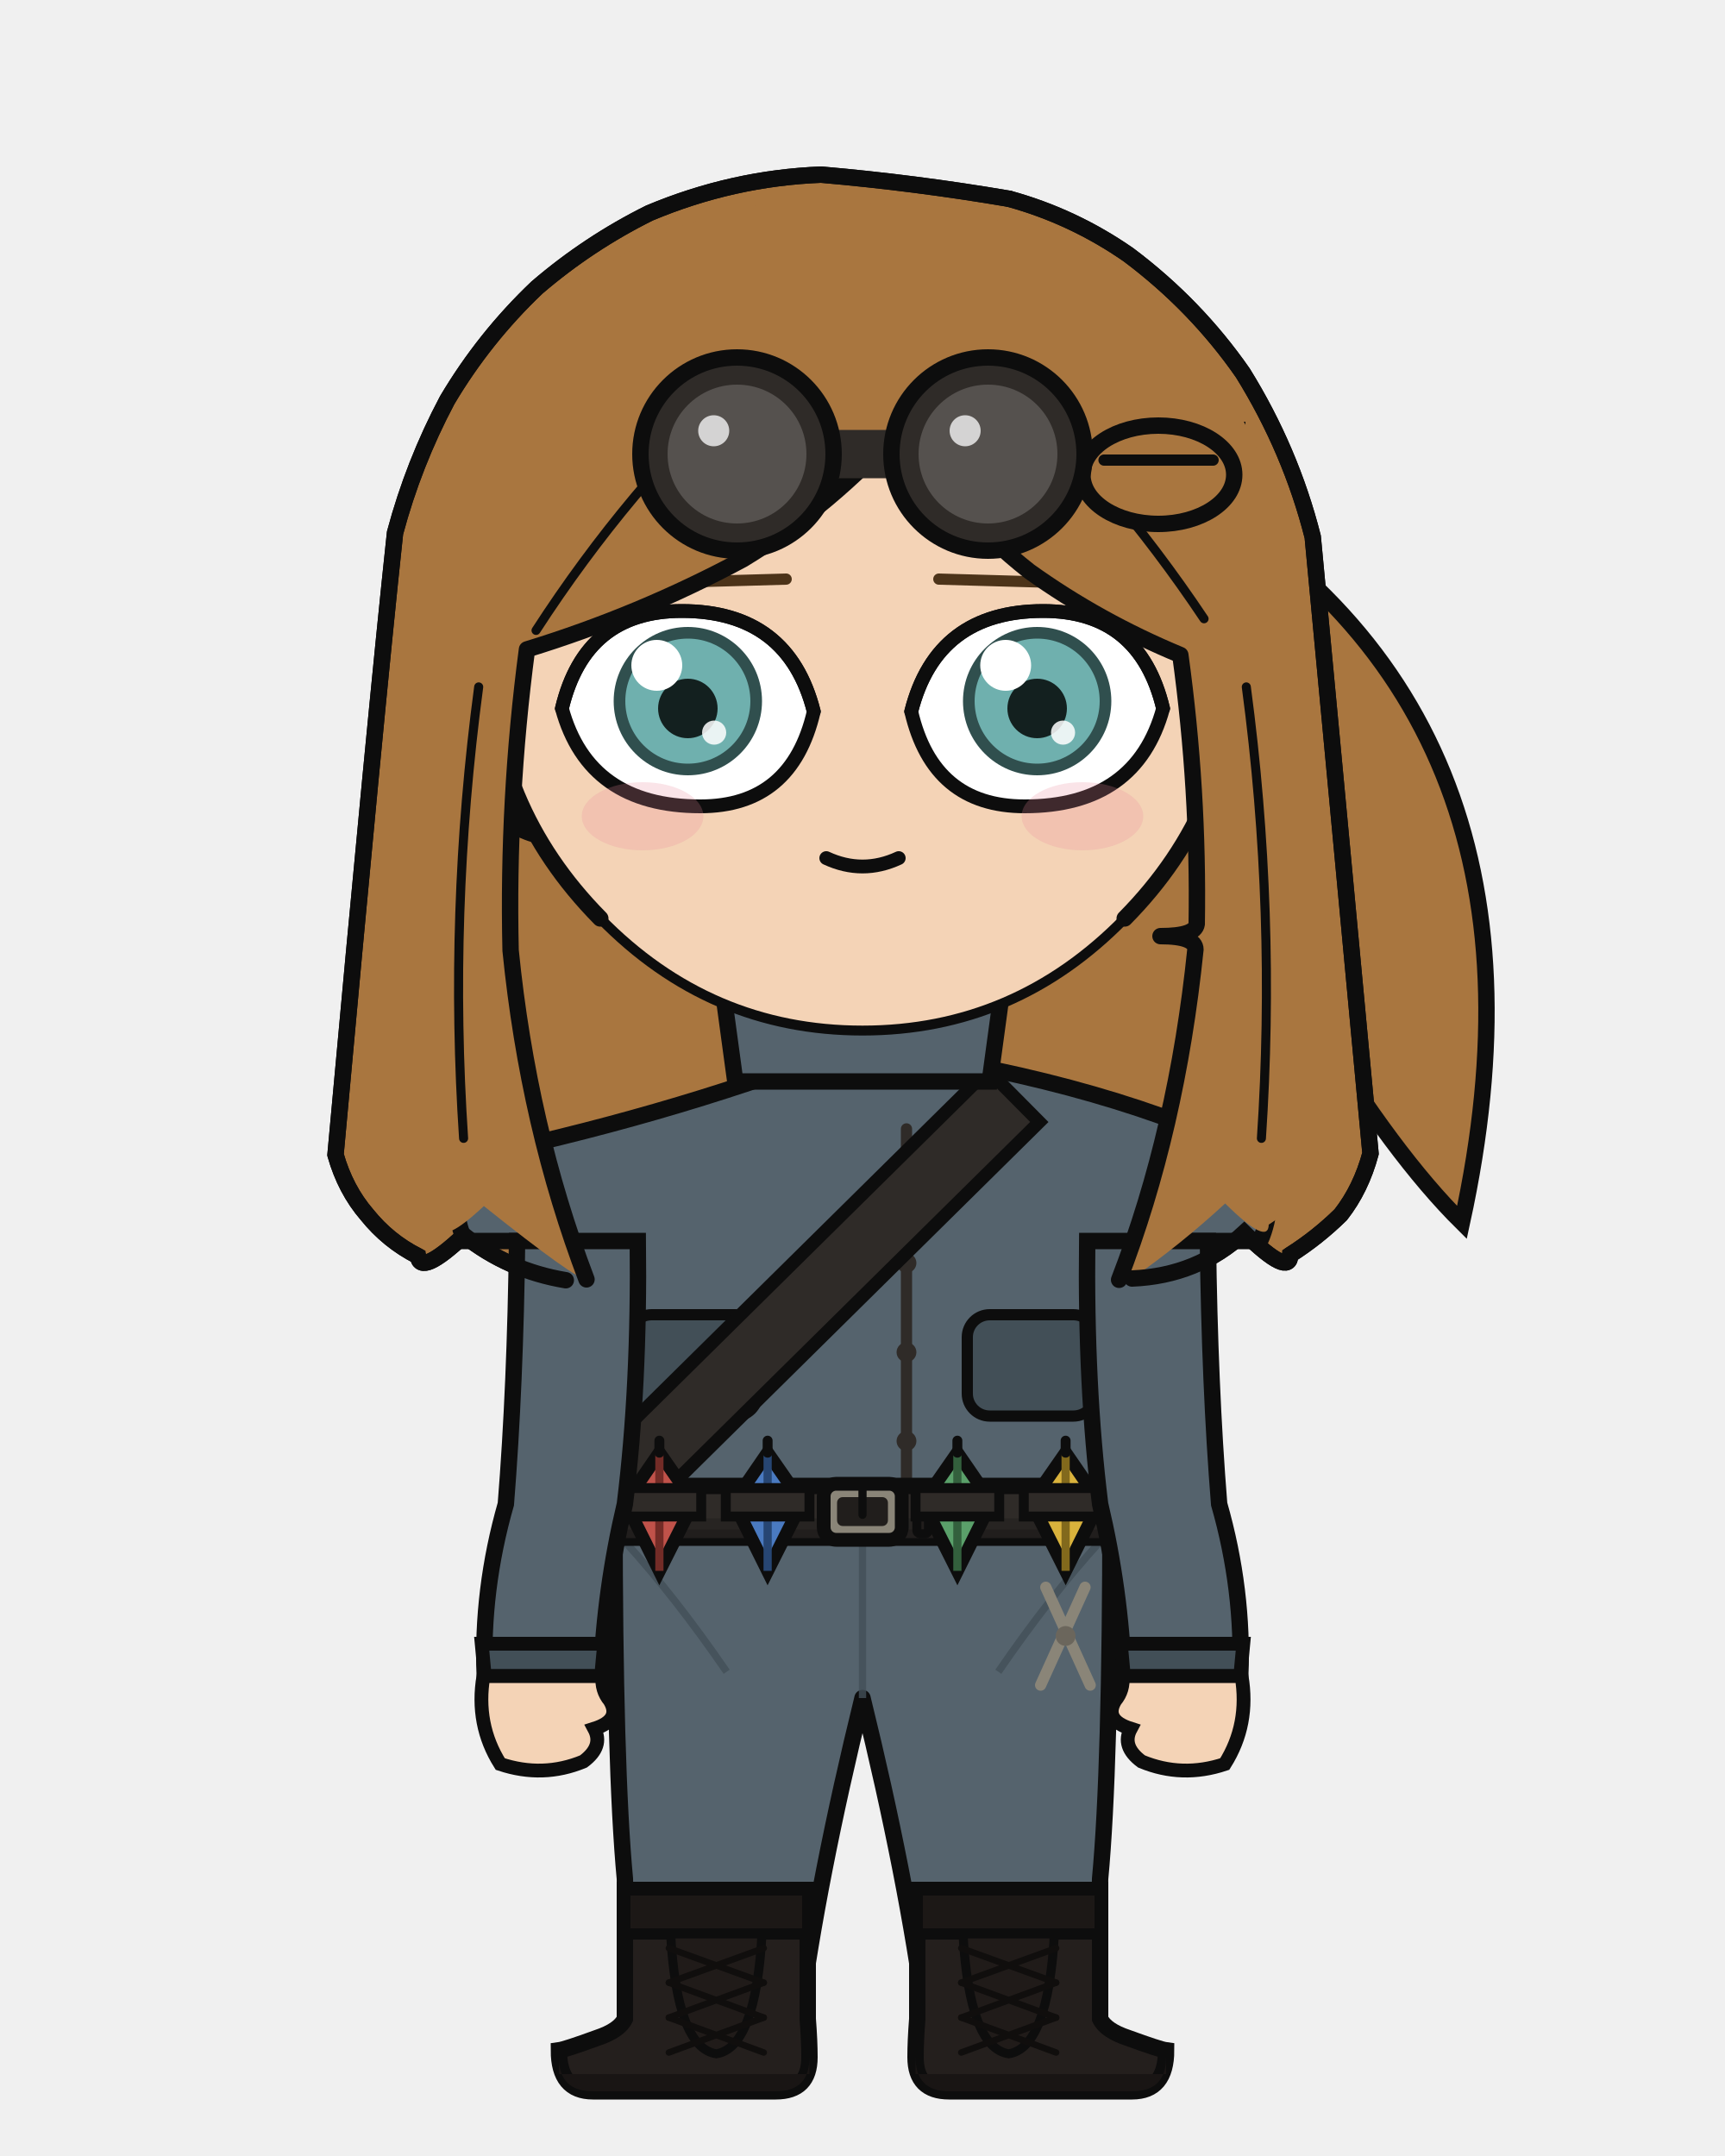
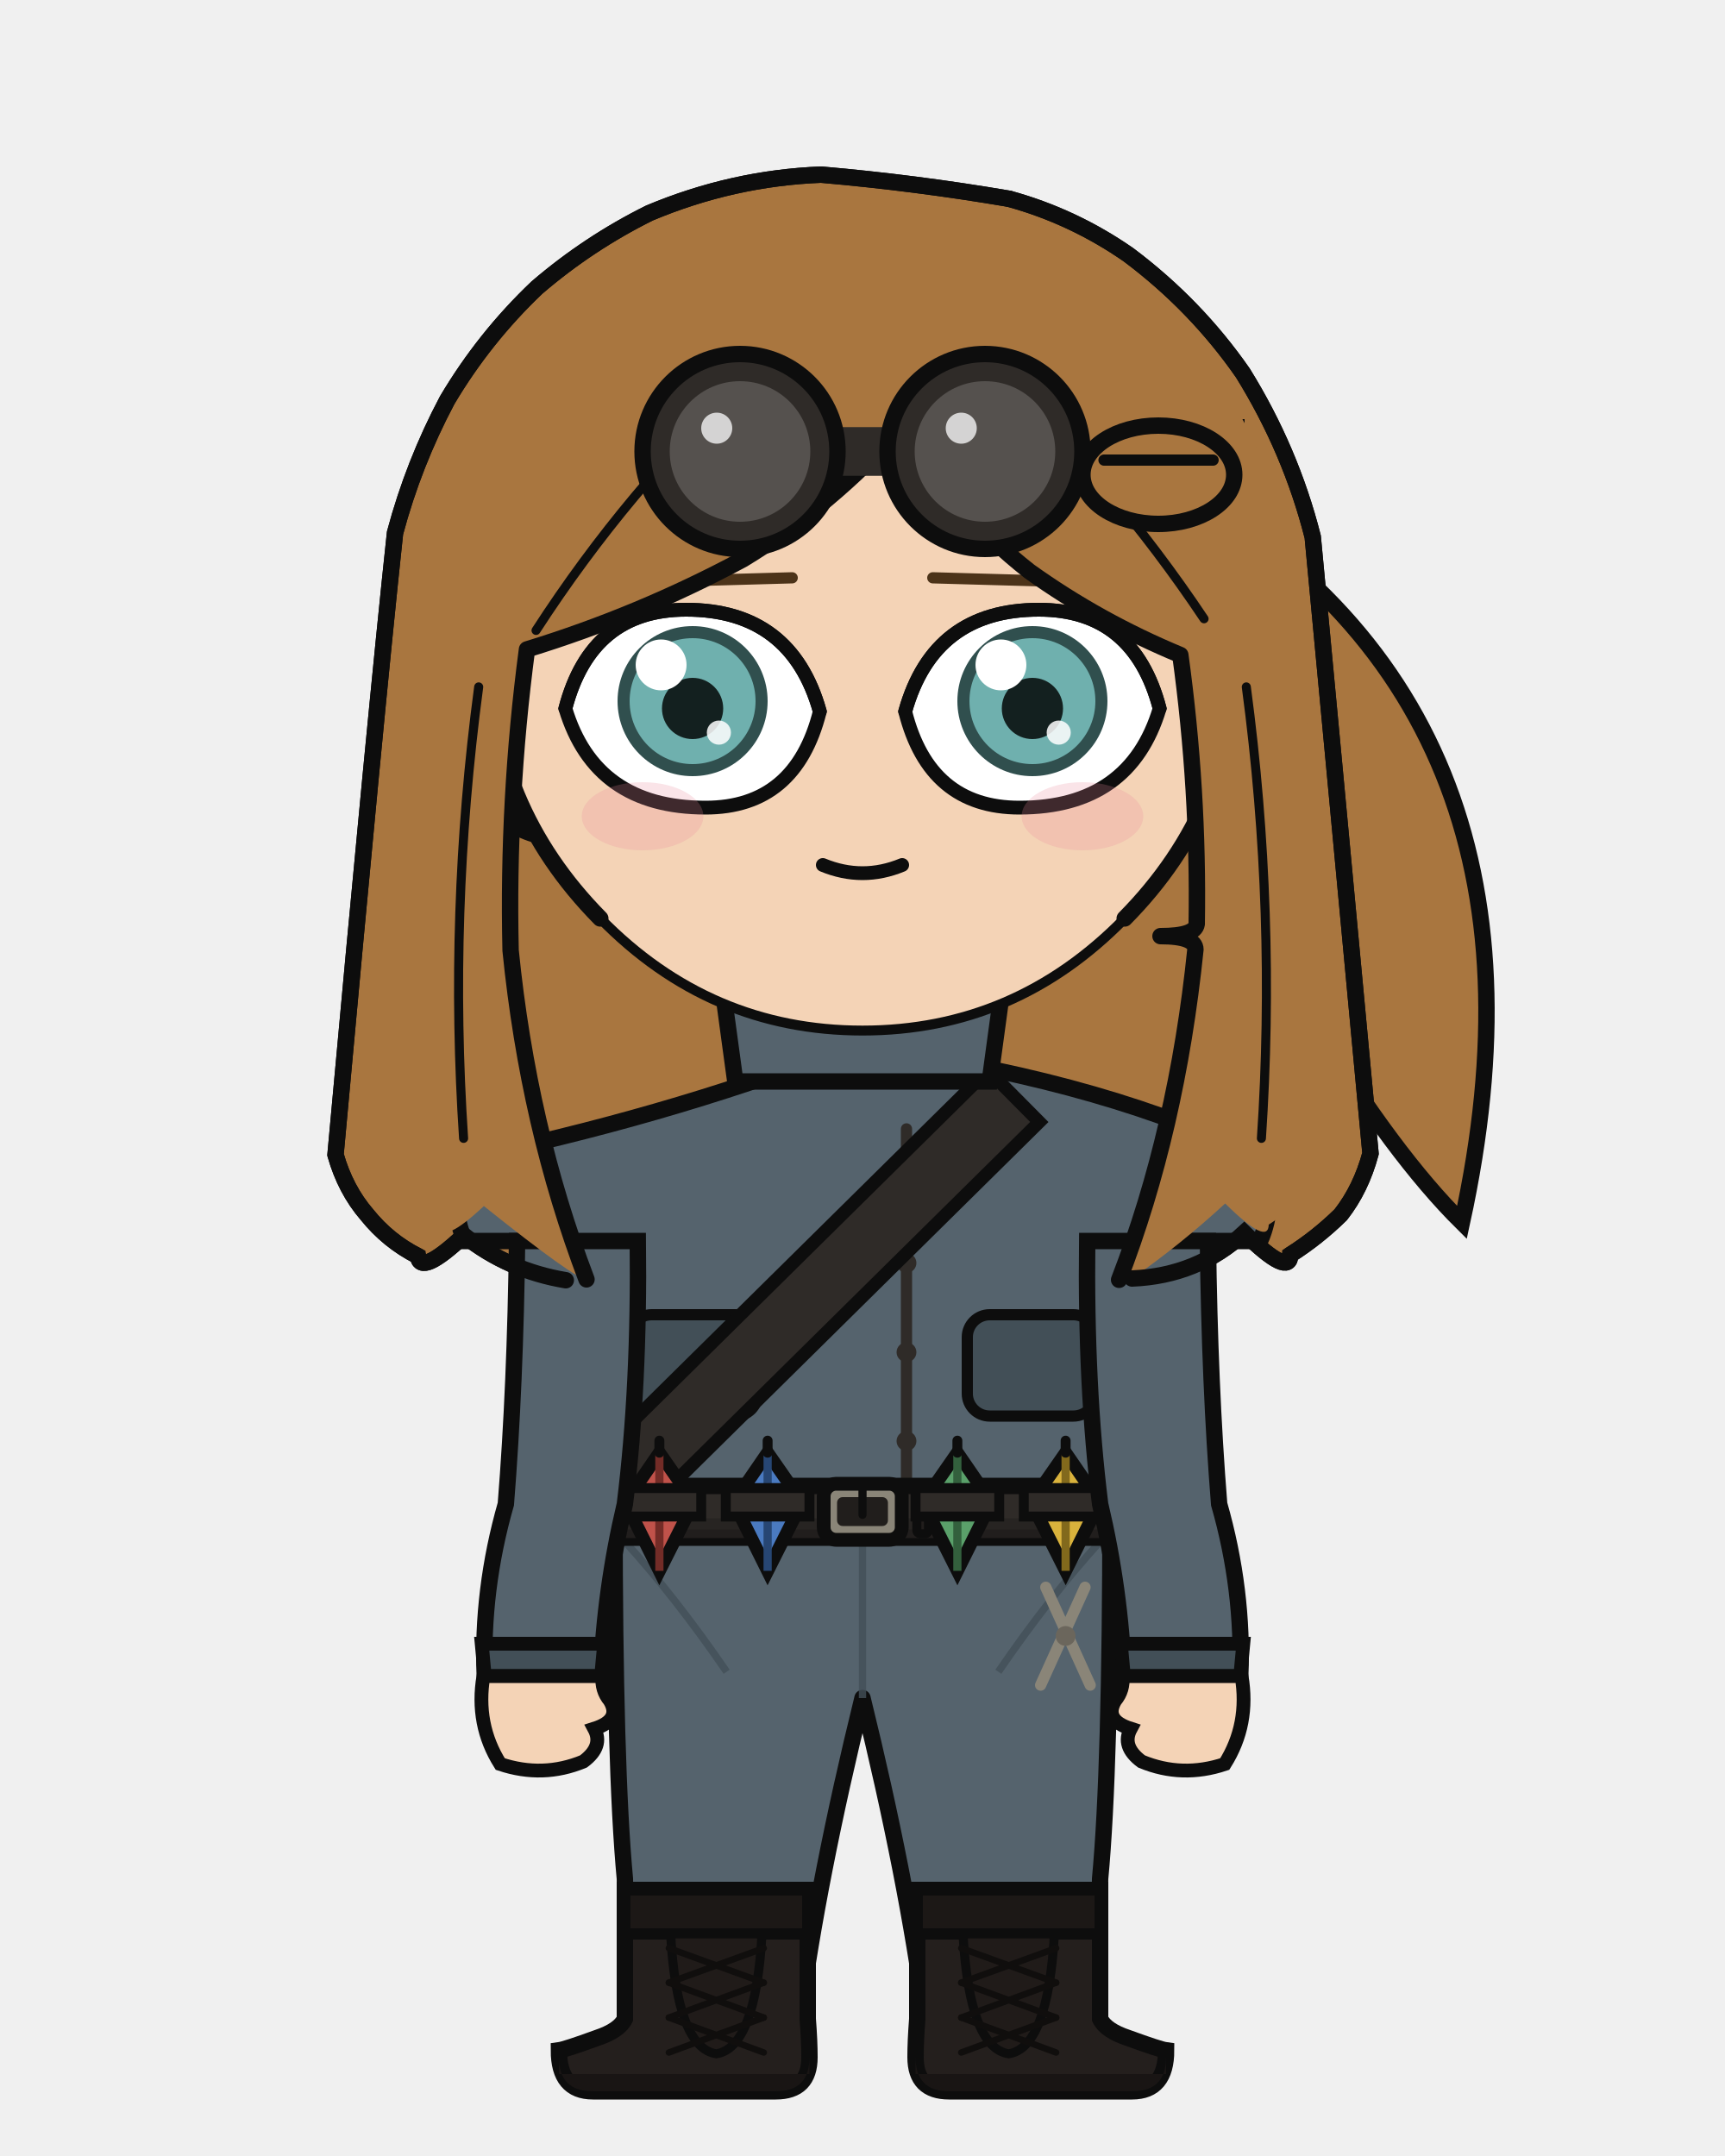
<svg xmlns="http://www.w3.org/2000/svg" width="400" height="500" viewBox="0 0 400 500">
  <defs>
    <clipPath id="hair-front">
      <path d="M 136.0 296.7 Q 122.5 261.2 118.4 220.4 Q 117.6 185.4 122.2 150.6 Q 148.3 142.6 172.3 129.7 Q 192.7 117.3 209.1 98.9 Q 220.9 118.5 238.7 132.5 Q 254.9 144.1 273.7 151.9 Q 278.0 183.2 277.5 214.3 Q 277.1 217.1 269.1 217.1 Q 277.2 217.1 277.2 220.2 Q 272.9 262.1 259.5 296.8 Q 261.0 296.7 262.5 296.5 Q 273.8 288.6 284.1 279.1 Q 294.1 289.0 294.2 284.0 Q 300.2 280.1 305.3 275.1 Q 309.9 269.4 311.9 261.7 Q 302.8 164.0 299.2 125.8 Q 294.3 106.7 283.8 89.7 Q 273.4 74.7 258.6 63.6 Q 246.5 55.2 232.3 51.3 Q 211.7 47.8 190.9 46.0 Q 171.4 46.7 153.1 54.4 Q 139.7 61.1 128.3 70.9 Q 116.6 81.9 108.5 95.6 Q 101.1 109.6 97.0 124.9 Q 92.7 164.7 84.0 261.9 Q 86.1 269.6 90.8 275.2 Q 95.5 281.0 102.1 284.3 Q 102.6 288.7 112.2 279.7 Q 133.6 296.8 136.0 296.7 Z" />
    </clipPath>
  </defs>
  <path d="M 268.6 110.1 Q 365.5 162.1 339.0 283.5 Q 307.5 252.3 265.0 162.1 Z" fill="#a9763f" stroke="#0d0d0d" stroke-width="3.8" />
  <path d="M 131.2 296.9 Q 117.9 294.7 107.6 286.5 Q 97.5 296.0 96.9 291.3 Q 90.0 287.8 85.1 281.7 Q 80.1 275.9 77.8 267.8 Q 87.1 165.5 91.6 123.6 Q 95.9 107.5 103.7 92.8 Q 112.3 78.3 124.5 66.7 Q 136.5 56.4 150.6 49.4 Q 169.9 41.3 190.4 40.5 Q 212.3 42.4 234.0 46.1 Q 248.9 50.2 261.7 59.1 Q 277.3 70.8 288.2 86.5 Q 299.3 104.4 304.4 124.5 Q 308.2 164.7 317.8 267.5 Q 315.6 275.7 310.9 281.7 Q 305.5 287.0 299.2 291.0 Q 299.1 296.3 288.5 285.9 Q 277.7 295.9 262.5 296.5 Q 196.8 311.0 131.2 296.9 Z" fill="#a9763f" />
  <path d="M 131.2 296.9 Q 117.9 294.7 107.6 286.5 Q 97.5 296.0 96.9 291.3 Q 90.0 287.8 85.1 281.7 Q 80.1 275.9 77.8 267.8 Q 87.1 165.5 91.6 123.6 Q 95.9 107.5 103.7 92.8 Q 112.3 78.3 124.5 66.7 Q 136.5 56.4 150.6 49.4 Q 169.9 41.3 190.4 40.5 Q 212.3 42.4 234.0 46.1 Q 248.9 50.2 261.7 59.1 Q 277.3 70.8 288.2 86.5 Q 299.3 104.4 304.4 124.5 Q 308.2 164.7 317.8 267.5 Q 315.6 275.7 310.9 281.7 Q 305.5 287.0 299.2 291.0 Q 299.1 296.3 288.5 285.9 Q 277.7 295.9 262.5 296.5 Q 196.8 311.0 131.2 296.9 Z" fill="none" stroke="#0d0d0d" stroke-width="3.8" stroke-linecap="round" stroke-linejoin="round" />
  <rect x="179.8" y="225.4" width="40.3" height="40.5" rx="14.1" fill="#f4d3b6" />
  <line x1="179.8" y1="225.4" x2="179.8" y2="265.9" stroke="#0d0d0d" stroke-width="3.8" />
  <line x1="220.2" y1="225.4" x2="220.2" y2="265.9" stroke="#0d0d0d" stroke-width="3.8" />
  <path d="M 142.5 350.6 L 257.5 350.6 Q 257.5 410.2 255.1 435.7 Q 255.0 447.1 253.2 468.2 L 214.6 468.2 Q 210.3 435.7 200.0 393.8 Q 189.7 435.7 185.4 468.2 L 146.8 468.2 Q 145.0 447.1 144.9 435.7 Q 142.5 410.2 142.5 350.6 Z" fill="#55636d" stroke="#0d0d0d" stroke-width="3.8" stroke-linejoin="round" />
  <line x1="200.0" y1="355.8" x2="200.0" y2="393.8" stroke="#424f57" stroke-width="1.7" opacity="0.8" />
  <path d="M 144.9 357.5 Q 156.7 370.5 168.5 387.7" fill="none" stroke="#424f57" stroke-width="1.7" opacity="0.8" />
  <path d="M 255.1 357.5 Q 243.3 370.5 231.5 387.7" fill="none" stroke="#424f57" stroke-width="1.7" opacity="0.8" />
  <path d="M 187.3 438.3 L 187.3 468.2 Q 187.7 473.3 187.7 477.1 Q 187.7 485.0 179.9 485.0 L 137.5 485.0 Q 129.6 485.0 129.6 475.5 Q 131.1 475.3 138.5 472.6 Q 143.6 470.9 144.9 468.2 L 144.9 438.3 Z" fill="#241f1d" stroke="#0d0d0d" stroke-width="3.8" />
  <path d="M 187.7 481.0 L 129.6 481.0 L 129.6 477.1 Q 129.6 485.0 137.5 485.0 L 179.9 485.0 Q 187.7 485.0 187.7 477.1 Z" fill="#191514" />
  <rect x="144.9" y="438.3" width="42.4" height="10.2" fill="#1c1816" stroke="#0d0d0d" stroke-width="2.6" />
  <path d="M 155.5 448.5 L 176.7 448.5 Q 175.2 474.9 166.1 476.3 Q 157.0 474.9 155.5 448.5 Z" fill="#201b19" stroke="#0d0d0d" stroke-width="2.1" />
  <line x1="177.1" y1="451.8" x2="155.1" y2="459.8" stroke="#100e0d" stroke-width="1.5" stroke-linecap="round" />
  <line x1="155.1" y1="451.8" x2="177.1" y2="459.8" stroke="#100e0d" stroke-width="1.5" stroke-linecap="round" />
  <line x1="177.1" y1="459.8" x2="155.1" y2="467.9" stroke="#100e0d" stroke-width="1.5" stroke-linecap="round" />
  <line x1="155.1" y1="459.8" x2="177.1" y2="467.9" stroke="#100e0d" stroke-width="1.5" stroke-linecap="round" />
  <line x1="177.1" y1="467.9" x2="155.1" y2="476.0" stroke="#100e0d" stroke-width="1.5" stroke-linecap="round" />
  <line x1="155.1" y1="467.9" x2="177.1" y2="476.0" stroke="#100e0d" stroke-width="1.5" stroke-linecap="round" />
  <path d="M 212.7 438.3 L 212.7 468.2 Q 212.3 473.3 212.3 477.1 Q 212.3 485.0 220.1 485.0 L 262.5 485.0 Q 270.4 485.0 270.4 475.5 Q 268.9 475.3 261.5 472.6 Q 256.4 470.9 255.1 468.2 L 255.1 438.3 Z" fill="#241f1d" stroke="#0d0d0d" stroke-width="3.8" />
  <path d="M 212.3 481.0 L 270.4 481.0 L 270.4 477.1 Q 270.4 485.0 262.5 485.0 L 220.1 485.0 Q 212.3 485.0 212.3 477.1 Z" fill="#191514" />
  <rect x="212.7" y="438.3" width="42.4" height="10.2" fill="#1c1816" stroke="#0d0d0d" stroke-width="2.6" />
  <path d="M 223.3 448.5 L 244.5 448.5 Q 243.0 474.9 233.9 476.3 Q 224.8 474.9 223.3 448.5 Z" fill="#201b19" stroke="#0d0d0d" stroke-width="2.1" />
  <line x1="244.9" y1="451.8" x2="222.9" y2="459.8" stroke="#100e0d" stroke-width="1.5" stroke-linecap="round" />
  <line x1="222.9" y1="451.8" x2="244.9" y2="459.8" stroke="#100e0d" stroke-width="1.5" stroke-linecap="round" />
  <line x1="244.9" y1="459.8" x2="222.9" y2="467.9" stroke="#100e0d" stroke-width="1.5" stroke-linecap="round" />
  <line x1="222.9" y1="459.8" x2="244.9" y2="467.9" stroke="#100e0d" stroke-width="1.5" stroke-linecap="round" />
  <line x1="244.9" y1="467.9" x2="222.9" y2="476.0" stroke="#100e0d" stroke-width="1.5" stroke-linecap="round" />
  <line x1="222.9" y1="467.9" x2="244.9" y2="476.0" stroke="#100e0d" stroke-width="1.5" stroke-linecap="round" />
  <path d="M 194.4 243.7 Q 153.4 259.3 106.9 268.9 Q 104.1 279.3 107.8 287.8 L 122.9 287.8 Q 122.9 321.4 121.5 348.8 Q 120.8 349.8 120.8 350.6 L 279.2 350.6 Q 279.2 349.8 278.5 348.8 Q 277.1 321.4 277.1 287.8 L 292.2 287.8 Q 295.9 279.3 293.1 268.9 Q 257.7 251.3 205.6 243.7 L 200.0 249.4 Z" fill="#55636d" stroke="#0d0d0d" stroke-width="3.8" />
  <path d="M 210.2 261.8 L 210.2 344.6" fill="none" stroke="#2f2b28" stroke-width="2.6" stroke-linecap="round" />
  <circle cx="210.2" cy="272.2" r="2.3" fill="#2f2b28" />
  <circle cx="210.2" cy="292.9" r="2.3" fill="#2f2b28" />
  <circle cx="210.2" cy="313.6" r="2.3" fill="#2f2b28" />
  <circle cx="210.2" cy="334.2" r="2.3" fill="#2f2b28" />
  <rect x="145.9" y="304.9" width="29.8" height="23.5" rx="5.2" fill="#424f57" stroke="#0d0d0d" stroke-width="2.6" />
  <rect x="224.3" y="304.9" width="29.8" height="23.5" rx="5.2" fill="#424f57" stroke="#0d0d0d" stroke-width="2.6" />
  <path d="M 229.1 248.2 L 137.6 338.6 L 149.5 350.6 L 241.0 260.2 Z" fill="#2f2b28" stroke="#0d0d0d" stroke-width="3.0" />
  <rect x="119.2" y="344.6" width="161.6" height="12.0" rx="2.2" fill="#2f2b28" stroke="#0d0d0d" stroke-width="3.8" />
  <rect x="119.2" y="352.1" width="161.6" height="4.6" rx="2.2" fill="#262220" opacity="0.8" />
  <rect x="191.0" y="344.1" width="18.1" height="13.0" rx="2.9" fill="#8a8578" stroke="#0d0d0d" stroke-width="3.2" />
  <rect x="194.1" y="347.2" width="11.8" height="6.7" rx="1.3" fill="#211e1c" />
  <line x1="200.0" y1="344.1" x2="200.0" y2="351.3" stroke="#0d0d0d" stroke-width="1.9" stroke-linecap="round" />
  <rect x="212.6" y="345.6" width="2.7" height="10.1" rx="0.8" fill="#211e1c" stroke="#0d0d0d" stroke-width="2.1" />
  <path d="M 152.9 336.9 L 160.9 348.4 L 152.9 364.3 L 145.0 348.4 Z" fill="#c0524a" stroke="#0d0d0d" stroke-width="3.0" />
  <line x1="152.9" y1="336.9" x2="152.9" y2="364.3" stroke="#732c27" stroke-width="1.9" />
  <line x1="152.9" y1="334.1" x2="152.9" y2="336.9" stroke="#0d0d0d" stroke-width="2.3" stroke-linecap="round" />
  <rect x="143.2" y="345.1" width="19.4" height="6.6" fill="#2f2b28" stroke="#0d0d0d" stroke-width="2.3" />
  <path d="M 178.0 336.9 L 186.0 348.4 L 178.0 364.3 L 170.1 348.4 Z" fill="#4a7ac0" stroke="#0d0d0d" stroke-width="3.0" />
  <line x1="178.0" y1="336.9" x2="178.0" y2="364.3" stroke="#274673" stroke-width="1.9" />
  <line x1="178.0" y1="334.1" x2="178.0" y2="336.9" stroke="#0d0d0d" stroke-width="2.3" stroke-linecap="round" />
  <rect x="168.3" y="345.1" width="19.4" height="6.6" fill="#2f2b28" stroke="#0d0d0d" stroke-width="2.3" />
  <path d="M 222.0 336.9 L 229.9 348.4 L 222.0 364.3 L 214.0 348.4 Z" fill="#5aa06a" stroke="#0d0d0d" stroke-width="3.0" />
  <line x1="222.0" y1="336.9" x2="222.0" y2="364.3" stroke="#33603d" stroke-width="1.9" />
  <line x1="222.0" y1="334.1" x2="222.0" y2="336.9" stroke="#0d0d0d" stroke-width="2.3" stroke-linecap="round" />
  <rect x="212.3" y="345.1" width="19.4" height="6.6" fill="#2f2b28" stroke="#0d0d0d" stroke-width="2.3" />
  <path d="M 247.1 336.9 L 255.0 348.4 L 247.1 364.3 L 239.1 348.4 Z" fill="#d9b23c" stroke="#0d0d0d" stroke-width="3.0" />
  <line x1="247.1" y1="336.9" x2="247.1" y2="364.3" stroke="#82691c" stroke-width="1.9" />
  <line x1="247.1" y1="334.1" x2="247.1" y2="336.9" stroke="#0d0d0d" stroke-width="2.3" stroke-linecap="round" />
  <rect x="237.4" y="345.1" width="19.4" height="6.6" fill="#2f2b28" stroke="#0d0d0d" stroke-width="2.3" />
  <line x1="242.5" y1="368.1" x2="252.8" y2="390.8" stroke="#8a8578" stroke-width="2.6" stroke-linecap="round" />
  <line x1="251.6" y1="368.1" x2="241.3" y2="390.8" stroke="#8a8578" stroke-width="2.6" stroke-linecap="round" />
  <circle cx="247.1" cy="379.4" r="2.3" fill="#6b665c" />
  <path d="M 147.9 287.8 L 119.9 287.8 Q 119.5 321.4 117.3 348.8 Q 111.6 368.7 112.4 388.7 L 139.4 388.7 Q 140.2 368.7 144.9 348.8 Q 148.3 321.4 147.9 287.8 Z" fill="#55636d" stroke="#0d0d0d" stroke-width="3.8" />
  <path d="M 111.7 381.2 L 140.1 381.2 L 139.4 388.7 L 112.4 388.7 Z" fill="#424f57" stroke="#0d0d0d" stroke-width="3.2" />
  <path d="M 112.1 388.7 Q 110.2 399.9 116.0 409.1 Q 125.9 412.4 135.3 408.5 Q 140.0 405.0 137.8 400.9 Q 144.1 398.9 141.4 394.4 Q 139.4 392.0 139.7 388.7 Z" fill="#f4d3b6" stroke="#0d0d0d" stroke-width="3.2" />
  <path d="M 252.1 287.8 L 280.1 287.8 Q 280.5 321.4 282.7 348.8 Q 288.4 368.7 287.6 388.7 L 260.6 388.7 Q 259.8 368.7 255.1 348.8 Q 251.7 321.4 252.1 287.8 Z" fill="#55636d" stroke="#0d0d0d" stroke-width="3.8" />
  <path d="M 259.9 381.2 L 288.3 381.2 L 287.6 388.7 L 260.6 388.7 Z" fill="#424f57" stroke="#0d0d0d" stroke-width="3.2" />
  <path d="M 287.9 388.7 Q 289.8 399.9 284.0 409.1 Q 274.1 412.4 264.7 408.5 Q 260.0 405.0 262.2 400.9 Q 255.9 398.9 258.6 394.4 Q 260.6 392.0 260.3 388.7 Z" fill="#f4d3b6" stroke="#0d0d0d" stroke-width="3.2" />
  <path d="M 165.7 215.5 L 234.3 215.5 L 229.5 250.8 L 170.5 250.8 Z" fill="#55636d" stroke="#0d0d0d" stroke-width="3.8" />
  <path d="M 200.0 215.5 L 200.0 234.9" fill="none" stroke="#0d0d0d" stroke-width="2.6" />
  <path d="M 113.1 153.2 Q 108.1 153.5 104.9 158.7 Q 102.2 164.3 104.0 173.5 Q 106.7 180.0 110.7 184.8 Q 118.2 192.2 124.7 193.7 Z" fill="#f4d3b6" />
  <path d="M 113.1 153.2 Q 108.1 153.5 104.9 158.7 Q 102.2 164.3 104.0 173.5 Q 106.7 180.0 110.7 184.8 Q 118.2 192.2 124.7 193.7" fill="none" stroke="#0d0d0d" stroke-width="3.8" stroke-linecap="round" />
  <path d="M 106.6 169.6 Q 105.6 165.1 106.4 163.5 Q 107.3 162.5 108.9 163.7 Q 110.8 166.9 112.9 170.5 Q 110.9 170.6 112.6 178.1 Q 115.4 182.8 117.1 182.8" fill="none" stroke="#0d0d0d" stroke-width="2.1" stroke-linecap="round" />
  <path d="M 286.9 153.2 Q 291.9 153.5 295.1 158.7 Q 297.8 164.3 296.0 173.5 Q 293.3 180.0 289.3 184.8 Q 281.8 192.2 275.3 193.7 Z" fill="#f4d3b6" />
  <path d="M 286.9 153.2 Q 291.9 153.5 295.1 158.7 Q 297.8 164.3 296.0 173.5 Q 293.3 180.0 289.3 184.8 Q 281.8 192.2 275.3 193.7" fill="none" stroke="#0d0d0d" stroke-width="3.8" stroke-linecap="round" />
  <path d="M 293.4 169.6 Q 294.4 165.1 293.6 163.5 Q 292.7 162.5 291.1 163.7 Q 289.2 166.9 287.1 170.5 Q 289.1 170.6 287.4 178.1 Q 284.6 182.8 282.9 182.8" fill="none" stroke="#0d0d0d" stroke-width="2.1" stroke-linecap="round" />
  <path d="M 200.0 62.6 Q 236.1 62.6 261.6 88.3 Q 287.1 114.1 286.9 150.6 Q 286.4 187.1 260.8 213.0 Q 235.4 239.0 200.0 239.0 Q 164.6 239.0 139.2 213.0 Q 113.6 187.1 113.1 150.6 Q 112.9 114.1 138.4 88.3 Q 163.9 62.6 200.0 62.6 Z" fill="#f4d3b6" />
  <path d="M 139.2 213.0 Q 113.6 187.1 113.1 150.6 Q 112.9 114.1 138.4 88.3 Q 163.9 62.6 200.0 62.6 Q 236.1 62.6 261.6 88.3 Q 287.1 114.1 286.9 150.6 Q 286.4 187.1 260.8 213.0" fill="none" stroke="#0d0d0d" stroke-width="3.8" stroke-linecap="round" />
  <path d="M 260.8 213.0 Q 235.4 239.0 200.0 239.0 Q 164.6 239.0 139.2 213.0" fill="none" stroke="#0d0d0d" stroke-width="2.3" stroke-linecap="round" />
-   <line x1="182.3" y1="134.3" x2="136.7" y2="135.6" stroke="#4c3319" stroke-width="2.6" stroke-linecap="round" />
+   <line x1="183.7" y1="134.0" x2="137.6" y2="135.3" stroke="#4c3319" stroke-width="2.6" stroke-linecap="round" />
  <defs>
    <clipPath id="eye-l">
-       <path d="M 188.7 165.0 Q 182.8 141.7 158.1 141.7 Q 135.7 141.7 130.3 164.3 Q 136.5 187.0 162.4 187.0 Q 183.6 187.0 188.7 165.0 Z" />
+       <path d="M 190.1 165.0 Q 183.5 141.4 159.1 141.4 Q 137.1 141.4 131.1 164.3 Q 138.0 187.3 163.6 187.3 Q 184.5 187.3 190.1 165.0 Z" />
    </clipPath>
  </defs>
-   <path d="M 188.7 165.0 Q 182.8 141.7 158.1 141.7 Q 135.7 141.7 130.3 164.3 Q 136.5 187.0 162.4 187.0 Q 183.6 187.0 188.7 165.0 Z" fill="white" stroke="#0d0d0d" stroke-width="3.2" />
+   <path d="M 190.1 165.0 Q 183.5 141.4 159.1 141.4 Q 137.1 141.4 131.1 164.3 Q 138.0 187.3 163.6 187.3 Q 184.5 187.3 190.1 165.0 Z" fill="white" stroke="#0d0d0d" stroke-width="3.2" />
  <g clip-path="url(#eye-l)">
-     <circle cx="159.5" cy="162.6" r="17.2" fill="#304f4e" />
-     <circle cx="159.5" cy="162.6" r="14.5" fill="#6fb0ae" />
-     <circle cx="159.5" cy="164.3" r="6.9" fill="#13201f" />
-     <circle cx="152.3" cy="154.3" r="5.9" fill="white" />
-     <circle cx="165.6" cy="169.9" r="2.8" fill="white" opacity="0.85" />
+     <circle cx="160.6" cy="162.6" r="17.4" fill="#304f4e" />
+     <circle cx="160.6" cy="162.6" r="14.6" fill="#6fb0ae" />
+     <circle cx="160.6" cy="164.3" r="7.1" fill="#13201f" />
+     <circle cx="153.3" cy="154.2" r="5.9" fill="white" />
+     <circle cx="166.7" cy="169.9" r="2.8" fill="white" opacity="0.85" />
  </g>
-   <path d="M 188.7 165.0 Q 182.8 141.7 158.1 141.7 Q 135.7 141.7 130.3 164.3" fill="none" stroke="#0d0d0d" stroke-width="3.2" stroke-linecap="round" />
-   <line x1="217.7" y1="134.3" x2="263.3" y2="135.6" stroke="#4c3319" stroke-width="2.6" stroke-linecap="round" />
+   <path d="M 190.1 165.0 Q 183.5 141.4 159.1 141.4 Q 137.1 141.4 131.1 164.3" fill="none" stroke="#0d0d0d" stroke-width="3.2" stroke-linecap="round" />
+   <line x1="216.3" y1="134.0" x2="262.4" y2="135.3" stroke="#4c3319" stroke-width="2.6" stroke-linecap="round" />
  <defs>
    <clipPath id="eye-r">
-       <path d="M 211.3 165.0 Q 217.2 141.7 241.9 141.7 Q 264.3 141.7 269.7 164.3 Q 263.5 187.0 237.6 187.0 Q 216.4 187.0 211.3 165.0 Z" />
+       <path d="M 209.9 165.0 Q 216.5 141.4 240.9 141.4 Q 262.9 141.4 268.9 164.3 Q 262.0 187.3 236.4 187.3 Q 215.5 187.3 209.9 165.0 Z" />
    </clipPath>
  </defs>
-   <path d="M 211.3 165.0 Q 217.2 141.7 241.9 141.7 Q 264.3 141.7 269.7 164.3 Q 263.5 187.0 237.6 187.0 Q 216.4 187.0 211.3 165.0 Z" fill="white" stroke="#0d0d0d" stroke-width="3.2" />
+   <path d="M 209.9 165.0 Q 216.5 141.4 240.9 141.4 Q 262.9 141.4 268.9 164.3 Q 262.0 187.3 236.4 187.3 Q 215.5 187.3 209.9 165.0 Z" fill="white" stroke="#0d0d0d" stroke-width="3.2" />
  <g clip-path="url(#eye-r)">
-     <circle cx="240.5" cy="162.6" r="17.2" fill="#304f4e" />
-     <circle cx="240.5" cy="162.6" r="14.5" fill="#6fb0ae" />
-     <circle cx="240.5" cy="164.3" r="6.9" fill="#13201f" />
-     <circle cx="233.2" cy="154.3" r="5.9" fill="white" />
-     <circle cx="246.5" cy="169.9" r="2.8" fill="white" opacity="0.85" />
+     <circle cx="239.4" cy="162.6" r="17.4" fill="#304f4e" />
+     <circle cx="239.4" cy="162.6" r="14.6" fill="#6fb0ae" />
+     <circle cx="239.4" cy="164.3" r="7.1" fill="#13201f" />
+     <circle cx="232.1" cy="154.2" r="5.9" fill="white" />
+     <circle cx="245.5" cy="169.9" r="2.8" fill="white" opacity="0.85" />
  </g>
-   <path d="M 211.3 165.0 Q 217.2 141.7 241.9 141.7 Q 264.3 141.7 269.7 164.3" fill="none" stroke="#0d0d0d" stroke-width="3.2" stroke-linecap="round" />
-   <path d="M 191.6 199.0 Q 200.0 202.9 208.4 199.0" fill="none" stroke="#0d0d0d" stroke-width="3.2" stroke-linecap="round" />
+   <path d="M 209.9 165.0 Q 216.5 141.4 240.9 141.4 Q 262.9 141.4 268.9 164.3" fill="none" stroke="#0d0d0d" stroke-width="3.2" stroke-linecap="round" />
+   <path d="M 190.8 200.6 Q 200.0 204.4 209.2 200.6" fill="none" stroke="#0d0d0d" stroke-width="3.2" stroke-linecap="round" />
  <ellipse cx="149.0" cy="189.3" rx="14.1" ry="7.9" fill="#e8879a" opacity="0.23" />
  <ellipse cx="251.0" cy="189.3" rx="14.1" ry="7.9" fill="#e8879a" opacity="0.23" />
-   <path d="M 170.9 99.7 L 113.1 99.7 L 113.1 110.9 L 170.9 110.9 Z" fill="#2f2b28" stroke="#0d0d0d" stroke-width="3.8" />
-   <path d="M 229.1 99.7 L 286.9 99.7 L 286.9 110.9 L 229.1 110.9 Z" fill="#2f2b28" stroke="#0d0d0d" stroke-width="3.8" />
+   <path d="M 171.6 99.1 L 113.3 99.1 L 113.3 110.4 L 171.6 110.4 Z" fill="#2f2b28" stroke="#0d0d0d" stroke-width="3.8" />
+   <path d="M 228.4 99.1 L 286.7 99.1 L 286.7 110.4 L 228.4 110.4 Z" fill="#2f2b28" stroke="#0d0d0d" stroke-width="3.8" />
  <path d="M 136.0 296.7 Q 122.5 261.2 118.4 220.4 Q 117.6 185.4 122.2 150.6 Q 148.3 142.6 172.3 129.7 Q 192.7 117.3 209.1 98.9 Q 220.9 118.5 238.7 132.5 Q 254.9 144.1 273.7 151.9 Q 278.0 183.2 277.5 214.3 Q 277.1 217.1 269.1 217.1 Q 277.2 217.1 277.2 220.2 Q 272.9 262.1 259.5 296.8 Q 261.0 296.7 262.5 296.5 Q 273.8 288.6 284.1 279.1 Q 294.1 289.0 294.2 284.0 Q 300.2 280.1 305.3 275.1 Q 309.9 269.4 311.9 261.7 Q 302.8 164.0 299.2 125.8 Q 294.3 106.7 283.8 89.7 Q 273.4 74.7 258.6 63.6 Q 246.5 55.2 232.3 51.3 Q 211.7 47.8 190.9 46.0 Q 171.4 46.7 153.1 54.4 Q 139.7 61.1 128.3 70.9 Q 116.6 81.9 108.5 95.6 Q 101.1 109.6 97.0 124.9 Q 92.7 164.7 84.0 261.9 Q 86.1 269.6 90.8 275.2 Q 95.5 281.0 102.1 284.3 Q 102.6 288.7 112.2 279.7 Q 133.6 296.8 136.0 296.7 Z" fill="#a9763f" />
  <path d="M 136.0 296.7 Q 122.5 261.2 118.4 220.4 Q 117.6 185.4 122.2 150.6 Q 148.3 142.6 172.3 129.7 Q 192.7 117.3 209.1 98.9 Q 220.9 118.5 238.7 132.5 Q 254.9 144.1 273.7 151.9 Q 278.0 183.2 277.5 214.3 Q 277.1 217.1 269.1 217.1 Q 277.2 217.1 277.2 220.2 Q 272.9 262.1 259.5 296.8" fill="none" stroke="#0d0d0d" stroke-width="3.8" stroke-linecap="round" stroke-linejoin="round" />
  <path d="M 262.5 296.5 Q 277.7 295.9 288.5 285.9 Q 299.1 296.3 299.2 291.0 Q 305.5 287.0 310.9 281.7 Q 315.6 275.7 317.8 267.5 Q 308.2 164.7 304.4 124.5 Q 299.3 104.4 288.2 86.5 Q 277.3 70.8 261.7 59.1 Q 248.9 50.2 234.0 46.1" fill="none" stroke="#0d0d0d" stroke-width="3.8" stroke-linecap="round" />
  <path d="M 131.2 296.9 Q 117.9 294.7 107.6 286.5 Q 97.5 296.0 96.9 291.3 Q 90.0 287.8 85.1 281.7 Q 80.1 275.9 77.8 267.8 Q 87.1 165.5 91.6 123.6 Q 95.9 107.5 103.7 92.8 Q 112.3 78.3 124.5 66.7 Q 136.5 56.4 150.6 49.4 Q 169.9 41.3 190.4 40.5 Q 212.3 42.4 234.0 46.1" fill="none" stroke="#0d0d0d" stroke-width="3.8" stroke-linecap="round" />
  <path d="M 173.6 87.2 Q 145.4 113.6 124.3 146.2" fill="none" stroke="#0d0d0d" stroke-width="2.1" stroke-linecap="round" clip-path="url(#hair-front)" />
  <path d="M 229.9 85.5 Q 258.1 111.9 279.2 143.5" fill="none" stroke="#0d0d0d" stroke-width="2.1" stroke-linecap="round" clip-path="url(#hair-front)" />
  <path d="M 111.0 159.3 Q 104.0 211.7 107.5 264.0" fill="none" stroke="#0d0d0d" stroke-width="2.1" stroke-linecap="round" clip-path="url(#hair-front)" />
  <path d="M 289.0 159.3 Q 296.0 211.7 292.5 264.0" fill="none" stroke="#0d0d0d" stroke-width="2.1" stroke-linecap="round" clip-path="url(#hair-front)" />
  <ellipse cx="268.6" cy="110.1" rx="17.6" ry="11.4" fill="#a9763f" stroke="#0d0d0d" stroke-width="3.8" />
  <path d="M 256.0 106.7 L 281.3 106.7" fill="none" stroke="#0d0d0d" stroke-width="2.6" stroke-linecap="round" />
-   <path d="M 170.9 105.3 L 229.1 105.3" fill="none" stroke="#2f2b28" stroke-width="11.2" stroke-linecap="round" />
-   <circle cx="170.9" cy="105.3" r="22.4" fill="#2f2b28" stroke="#0d0d0d" stroke-width="3.8" />
-   <circle cx="170.9" cy="105.3" r="16.1" fill="#55514e" />
-   <circle cx="165.5" cy="99.9" r="3.6" fill="white" opacity="0.75" />
-   <circle cx="229.1" cy="105.3" r="22.4" fill="#2f2b28" stroke="#0d0d0d" stroke-width="3.8" />
-   <circle cx="229.1" cy="105.3" r="16.1" fill="#55514e" />
-   <circle cx="223.8" cy="99.9" r="3.6" fill="white" opacity="0.75" />
+   <path d="M 171.6 104.7 L 228.4 104.7" fill="none" stroke="#2f2b28" stroke-width="11.3" stroke-linecap="round" />
+   <circle cx="171.6" cy="104.7" r="22.6" fill="#2f2b28" stroke="#0d0d0d" stroke-width="3.8" />
+   <circle cx="171.6" cy="104.7" r="16.3" fill="#55514e" />
+   <circle cx="166.2" cy="99.3" r="3.6" fill="white" opacity="0.75" />
+   <circle cx="228.4" cy="104.7" r="22.6" fill="#2f2b28" stroke="#0d0d0d" stroke-width="3.8" />
+   <circle cx="228.4" cy="104.7" r="16.3" fill="#55514e" />
+   <circle cx="222.9" cy="99.3" r="3.6" fill="white" opacity="0.75" />
</svg>
